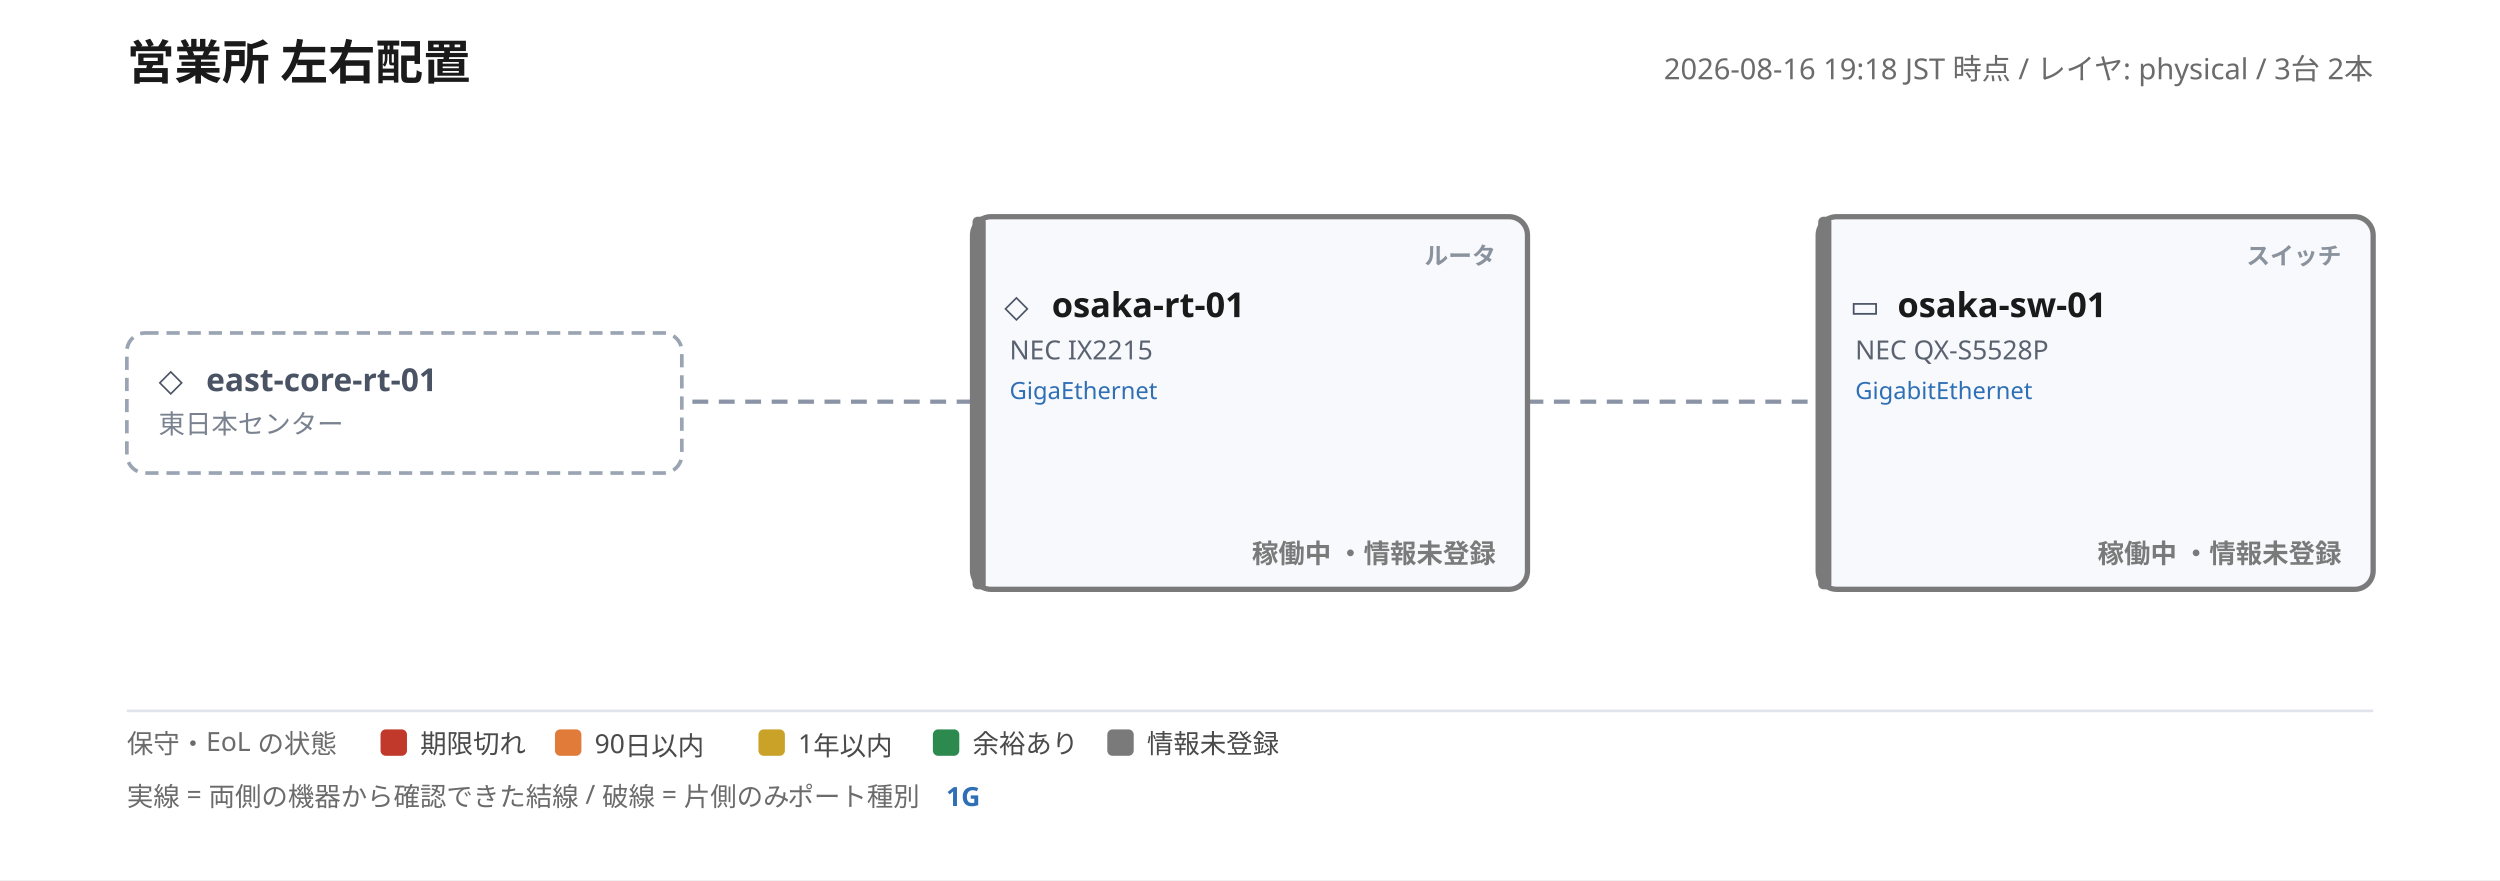
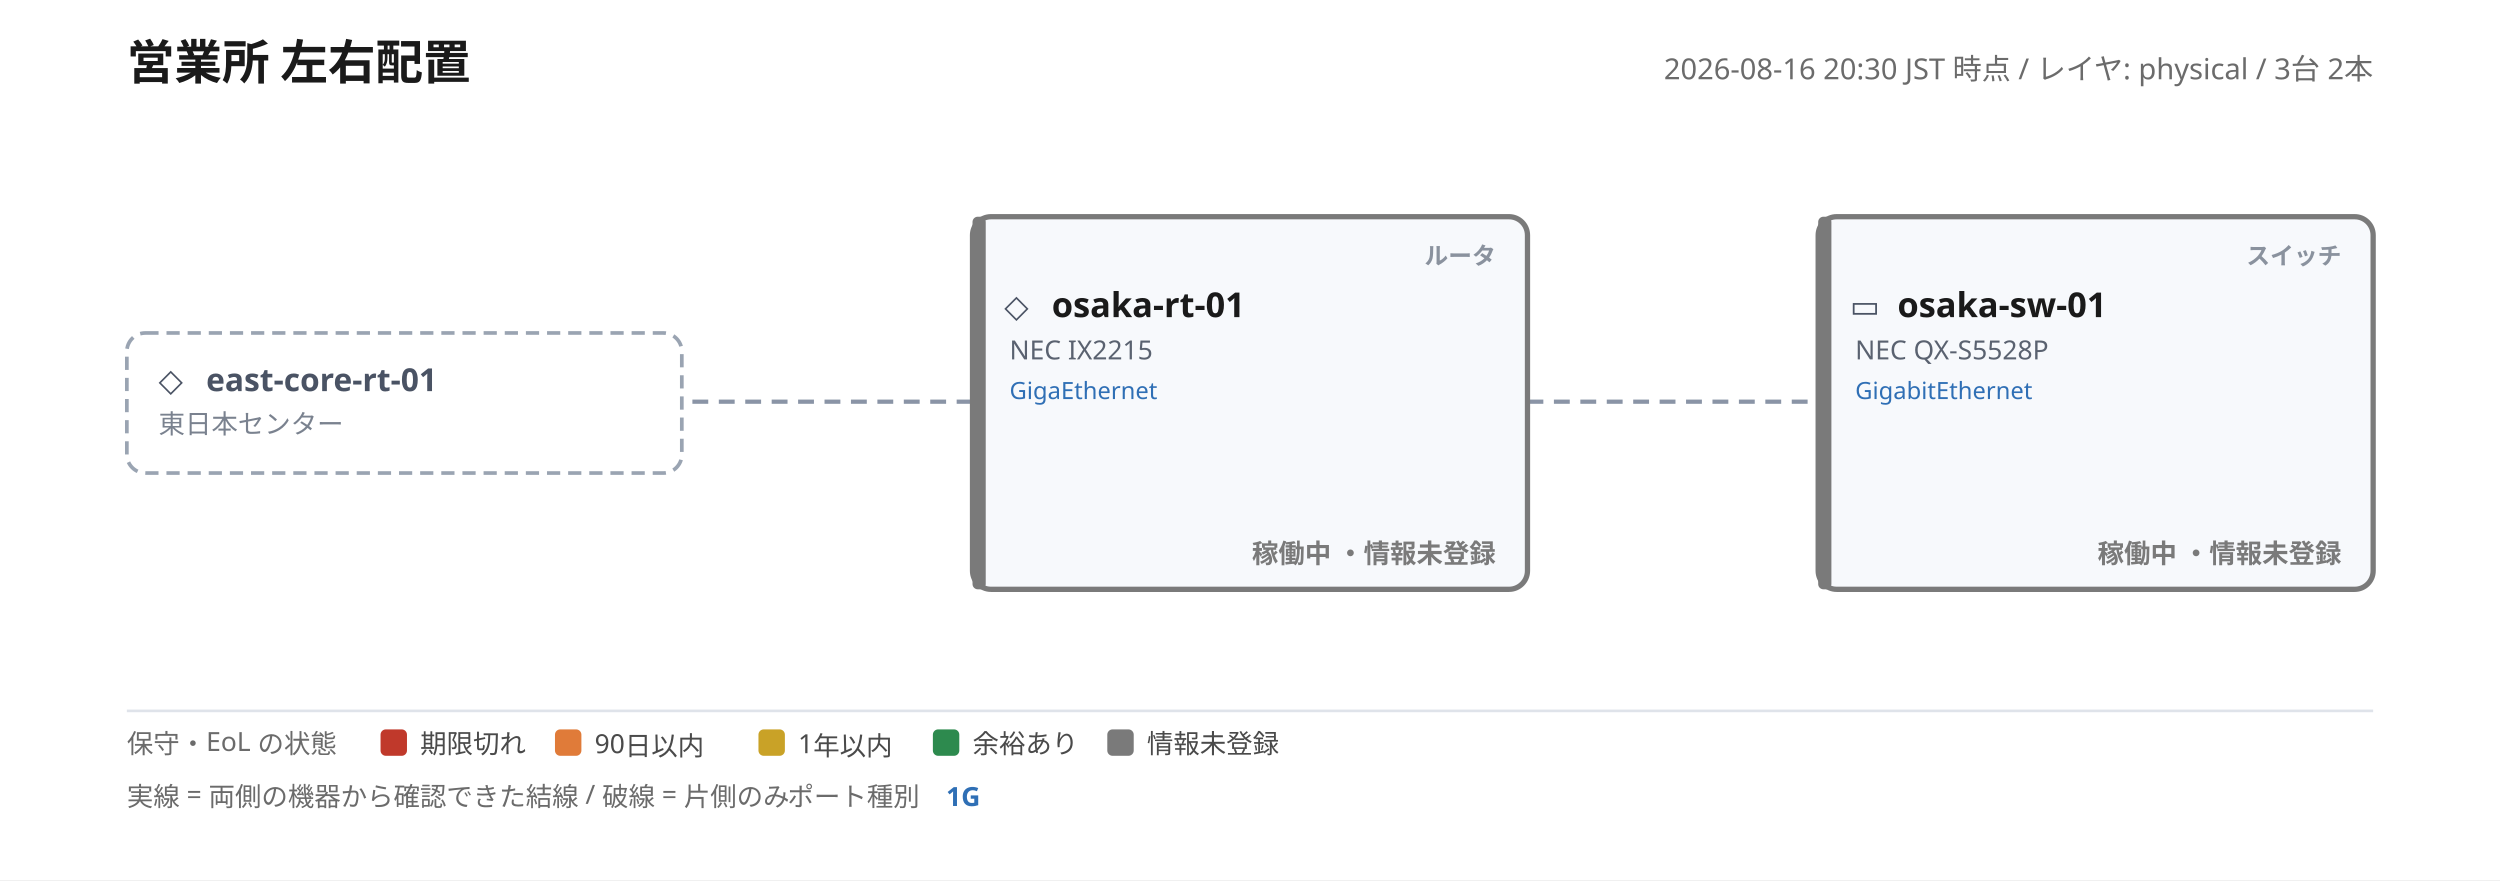
<svg xmlns="http://www.w3.org/2000/svg" width="946" height="333" viewBox="0 0 946 333" font-family="'Yu Gothic', 'Hiragino Kaku Gothic ProN', Meiryo, 'Noto Sans JP', sans-serif">
  <rect width="100%" height="100%" fill="#ffffff" />
  <text x="48" y="30" font-size="18" font-weight="700" fill="#1a1a1a">営業所 左右配置</text>
-   <text x="898" y="30" font-size="11" fill="#6b6b6b" text-anchor="end">2026-08-16 19:18 JST 時点 / レイヤ: physical / 3台 2本</text>
+   <text x="898" y="30" font-size="11" fill="#6b6b6b" text-anchor="end">2026-08-16 20:30 JST 時点 / レイヤ: physical / 3台 2本</text>
  <polyline points="368,152 258,152" fill="none" stroke="#8a94a6" stroke-width="1.6" stroke-dasharray="6 4" />
-   <text class="port-label" x="358.0" y="142.5" font-size="10" fill="#2f6fb5" text-anchor="end" paint-order="stroke" stroke="#ffffff" stroke-width="3" />
-   <text class="port-label" x="268.0" y="156.5" font-size="10" fill="#2f6fb5" text-anchor="start" paint-order="stroke" stroke="#ffffff" stroke-width="3" />
+   <text class="port-label" x="358.0" y="138.5" font-size="10" fill="#2f6fb5" text-anchor="end" paint-order="stroke" stroke="#ffffff" stroke-width="3" />
+   <text class="port-label" x="268.0" y="160.5" font-size="10" fill="#2f6fb5" text-anchor="start" paint-order="stroke" stroke="#ffffff" stroke-width="3" />
  <polyline points="578,152 688,152" fill="none" stroke="#8a94a6" stroke-width="1.6" stroke-dasharray="6 4" />
-   <text class="port-label" x="588.0" y="156.5" font-size="10" fill="#2f6fb5" text-anchor="start" paint-order="stroke" stroke="#ffffff" stroke-width="3" />
-   <text class="port-label" x="678.0" y="142.5" font-size="10" fill="#2f6fb5" text-anchor="end" paint-order="stroke" stroke="#ffffff" stroke-width="3" />
+   <text class="port-label" x="588.0" y="160.5" font-size="10" fill="#2f6fb5" text-anchor="start" paint-order="stroke" stroke="#ffffff" stroke-width="3" />
+   <text class="port-label" x="678.0" y="138.5" font-size="10" fill="#2f6fb5" text-anchor="end" paint-order="stroke" stroke="#ffffff" stroke-width="3" />
  <g>
    <rect x="48" y="126" width="210" height="53" rx="7" fill="none" stroke="#9aa4b2" stroke-width="1.4" stroke-dasharray="5 3" />
    <text x="60" y="148" font-size="12" fill="#4a5364">◇</text>
    <text x="78" y="148" font-size="12" font-weight="700" fill="#4a5364">east-core-rt-01</text>
    <text x="60" y="164" font-size="10" fill="#7a828f">東日本センター</text>
  </g>
  <g>
    <rect x="368" y="82" width="210" height="141" rx="7" fill="#f7f9fc" stroke="#7a7a7a" stroke-width="2" />
    <rect x="368" y="82" width="5" height="141" rx="2" fill="#7a7a7a" />
    <text x="566" y="100" font-size="9" font-weight="700" fill="#8a929e" text-anchor="end">ルータ</text>
    <text x="380" y="120" font-size="12" fill="#4a5364">◇</text>
    <text x="398" y="120" font-size="13" font-weight="700" fill="#1a1a1a">osaka-rt-01</text>
    <text x="382" y="136" font-size="10" fill="#5a6270">NEC IX2215</text>
    <text x="382" y="151" font-size="9">
      <tspan fill="#2f6fb5">GigaEthernet</tspan>
    </text>
    <text x="566" y="213" font-size="10" font-weight="600" fill="#7a7a7a" text-anchor="end">稼働中 ・情報未登録</text>
  </g>
  <g>
    <rect x="688" y="82" width="210" height="141" rx="7" fill="#f7f9fc" stroke="#7a7a7a" stroke-width="2" />
    <rect x="688" y="82" width="5" height="141" rx="2" fill="#7a7a7a" />
    <text x="886" y="100" font-size="9" font-weight="700" fill="#8a929e" text-anchor="end">スイッチ</text>
    <text x="700" y="120" font-size="12" fill="#4a5364">▭</text>
    <text x="718" y="120" font-size="13" font-weight="700" fill="#1a1a1a">osaka-sw-01</text>
    <text x="702" y="136" font-size="10" fill="#5a6270">NEC QX-S5528P</text>
    <text x="702" y="151" font-size="9">
      <tspan fill="#2f6fb5">GigabitEthernet</tspan>
    </text>
    <text x="886" y="213" font-size="10" font-weight="600" fill="#7a7a7a" text-anchor="end">稼働中 ・情報未登録</text>
  </g>
  <line x1="48" y1="269" x2="898" y2="269" stroke="#dfe3ea" stroke-width="1" />
  <text x="48" y="285" font-size="10" fill="#6b6b6b">保守・EoL の状態</text>
  <rect x="144" y="276" width="10" height="10" rx="2" fill="#c0392b" />
  <text x="159" y="285" font-size="10" fill="#4a4a4a">期限切れ</text>
  <rect x="210" y="276" width="10" height="10" rx="2" fill="#e07b39" />
  <text x="225" y="285" font-size="10" fill="#4a4a4a">90日以内</text>
  <rect x="287" y="276" width="10" height="10" rx="2" fill="#c9a227" />
  <text x="302" y="285" font-size="10" fill="#4a4a4a">1年以内</text>
  <rect x="353" y="276" width="10" height="10" rx="2" fill="#2d8a4e" />
  <text x="368" y="285" font-size="10" fill="#4a4a4a">余裕あり</text>
  <rect x="419" y="276" width="10" height="10" rx="2" fill="#7a7a7a" />
  <text x="434" y="285" font-size="10" fill="#4a4a4a">情報未登録</text>
  <text x="48" y="305" font-size="10" fill="#6b6b6b">実線 = 両側の機器から確認できた結線 / 破線 = 片側のみ</text>
  <text x="298" y="305" font-size="10" fill="#6b6b6b">ポート種別</text>
  <text x="358" y="305" font-size="10" fill="#2f6fb5" font-weight="700">1G</text>
</svg>
